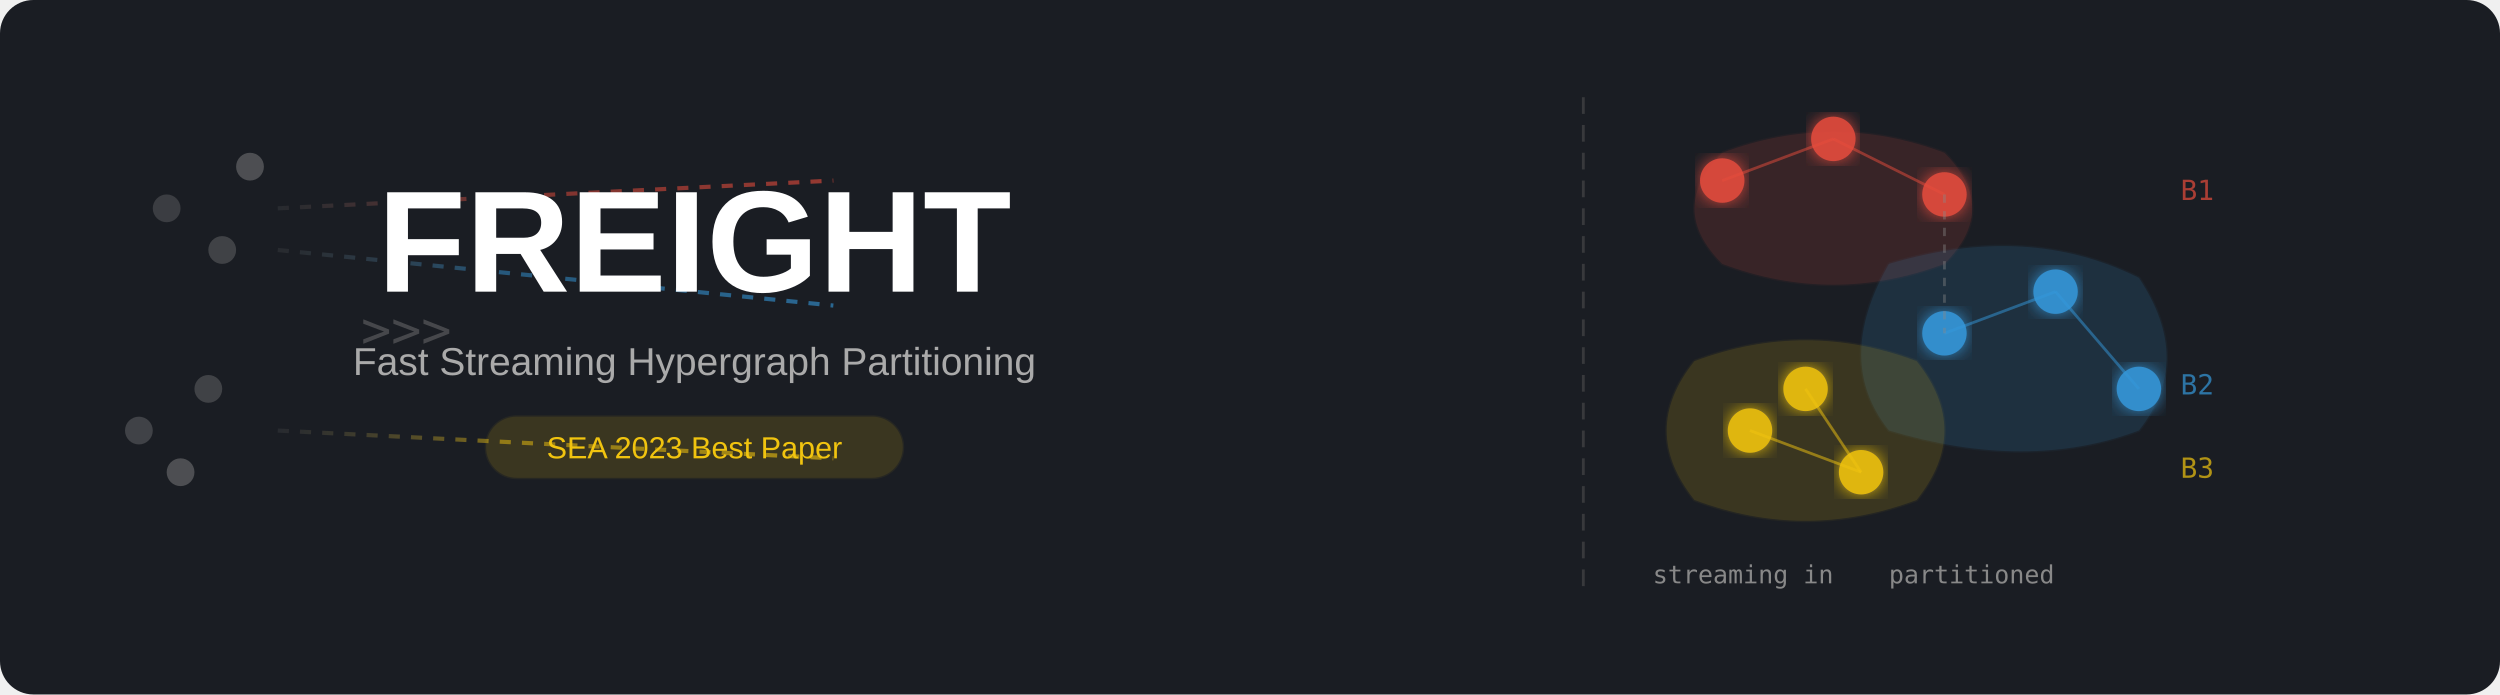
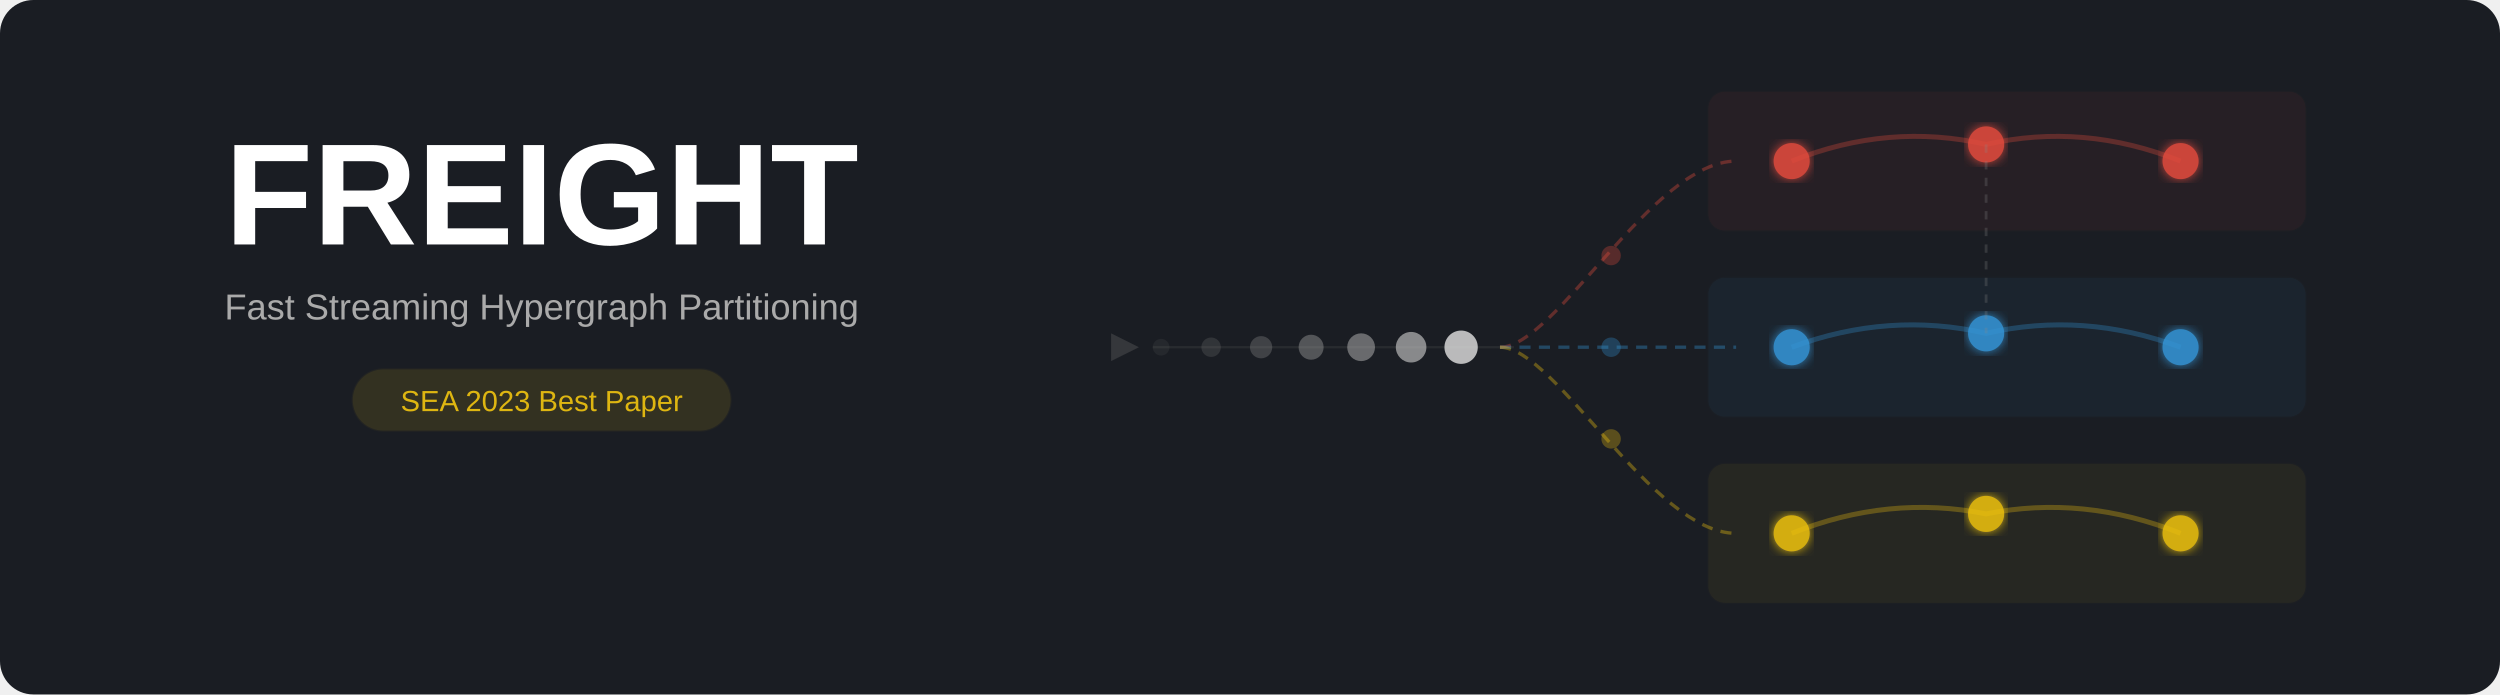
<svg xmlns="http://www.w3.org/2000/svg" viewBox="0 0 900 250">
  <defs>
    <filter id="glow">
-       <feGaussianBlur stdDeviation="3" result="blur" />
+       <feGaussianBlur stdDeviation="2" result="blur" />
      <feMerge>
        <feMergeNode in="blur" />
        <feMergeNode in="SourceGraphic" />
      </feMerge>
    </filter>
-     <linearGradient id="stream" x1="0%" y1="0%" x2="100%" y2="0%">
-       <stop offset="0%" style="stop-color:#666;stop-opacity:0.3" />
-       <stop offset="40%" style="stop-color:#e74c3c;stop-opacity:0.8" />
-       <stop offset="100%" style="stop-color:#e74c3c;stop-opacity:1" />
-     </linearGradient>
-     <linearGradient id="stream2" x1="0%" y1="0%" x2="100%" y2="0%">
-       <stop offset="0%" style="stop-color:#666;stop-opacity:0.3" />
-       <stop offset="40%" style="stop-color:#3498db;stop-opacity:0.8" />
-       <stop offset="100%" style="stop-color:#3498db;stop-opacity:1" />
-     </linearGradient>
-     <linearGradient id="stream3" x1="0%" y1="0%" x2="100%" y2="0%">
-       <stop offset="0%" style="stop-color:#666;stop-opacity:0.3" />
-       <stop offset="40%" style="stop-color:#f1c40f;stop-opacity:0.8" />
-       <stop offset="100%" style="stop-color:#f1c40f;stop-opacity:1" />
-     </linearGradient>
  </defs>
  <rect width="900" height="250" rx="12" fill="#1a1d23" />
-   <path d="M 620,55 Q 660,40 700,55 Q 720,75 700,95 Q 660,110 620,95 Q 600,75 620,55" fill="#e74c3c" opacity="0.15" stroke="#e74c3c" stroke-opacity="0.3" stroke-width="1" />
-   <path d="M 680,95 Q 730,80 770,100 Q 790,130 770,155 Q 730,170 680,155 Q 660,130 680,95" fill="#3498db" opacity="0.15" stroke="#3498db" stroke-opacity="0.3" stroke-width="1" />
-   <path d="M 610,130 Q 650,115 690,130 Q 710,155 690,180 Q 650,195 610,180 Q 590,155 610,130" fill="#f1c40f" opacity="0.15" stroke="#f1c40f" stroke-opacity="0.3" stroke-width="1" />
-   <circle cx="60" cy="75" r="5" fill="#888" opacity="0.3" />
-   <circle cx="90" cy="60" r="5" fill="#999" opacity="0.4" />
-   <circle cx="80" cy="90" r="5" fill="#888" opacity="0.35" />
-   <circle cx="50" cy="155" r="5" fill="#999" opacity="0.3" />
-   <circle cx="75" cy="140" r="5" fill="#888" opacity="0.35" />
-   <circle cx="65" cy="170" r="5" fill="#999" opacity="0.4" />
-   <path d="M 100,75 Q 200,70 300,65" stroke="url(#stream)" stroke-width="1.5" fill="none" stroke-dasharray="4,4" opacity="0.6" />
-   <path d="M 100,90 Q 200,100 300,110" stroke="url(#stream2)" stroke-width="1.5" fill="none" stroke-dasharray="4,4" opacity="0.6" />
-   <path d="M 100,155 Q 200,160 300,165" stroke="url(#stream3)" stroke-width="1.5" fill="none" stroke-dasharray="4,4" opacity="0.6" />
-   <line x1="570" y1="35" x2="570" y2="215" stroke="#555" stroke-width="1" stroke-dasharray="6,4" opacity="0.5" />
-   <circle cx="620" cy="65" r="8" fill="#e74c3c" filter="url(#glow)" opacity="0.9" />
-   <circle cx="660" cy="50" r="8" fill="#e74c3c" filter="url(#glow)" opacity="0.9" />
-   <circle cx="700" cy="70" r="8" fill="#e74c3c" filter="url(#glow)" opacity="0.9" />
-   <circle cx="700" cy="120" r="8" fill="#3498db" filter="url(#glow)" opacity="0.9" />
-   <circle cx="740" cy="105" r="8" fill="#3498db" filter="url(#glow)" opacity="0.9" />
-   <circle cx="770" cy="140" r="8" fill="#3498db" filter="url(#glow)" opacity="0.9" />
-   <circle cx="630" cy="155" r="8" fill="#f1c40f" filter="url(#glow)" opacity="0.9" />
-   <circle cx="670" cy="170" r="8" fill="#f1c40f" filter="url(#glow)" opacity="0.9" />
-   <circle cx="650" cy="140" r="8" fill="#f1c40f" filter="url(#glow)" opacity="0.9" />
-   <line x1="620" y1="65" x2="660" y2="50" stroke="#e74c3c" stroke-width="1" opacity="0.5" />
-   <line x1="660" y1="50" x2="700" y2="70" stroke="#e74c3c" stroke-width="1" opacity="0.5" />
-   <line x1="700" y1="120" x2="740" y2="105" stroke="#3498db" stroke-width="1" opacity="0.5" />
-   <line x1="740" y1="105" x2="770" y2="140" stroke="#3498db" stroke-width="1" opacity="0.5" />
-   <line x1="630" y1="155" x2="670" y2="170" stroke="#f1c40f" stroke-width="1" opacity="0.5" />
-   <line x1="650" y1="140" x2="670" y2="170" stroke="#f1c40f" stroke-width="1" opacity="0.5" />
-   <line x1="700" y1="70" x2="700" y2="120" stroke="#888" stroke-width="1" stroke-dasharray="3,3" opacity="0.4" />
-   <text x="785" y="72" font-family="monospace" font-size="10" fill="#e74c3c" opacity="0.7">B1</text>
-   <text x="785" y="142" font-family="monospace" font-size="10" fill="#3498db" opacity="0.7">B2</text>
-   <text x="785" y="172" font-family="monospace" font-size="10" fill="#f1c40f" opacity="0.7">B3</text>
-   <text x="130" y="125" font-family="monospace" font-size="18" fill="#888" opacity="0.4">&gt;&gt;&gt;</text>
-   <text x="250" y="105" font-family="'Segoe UI', Arial, sans-serif" font-size="52" font-weight="bold" fill="#ffffff" text-anchor="middle">FREIGHT</text>
-   <text x="250" y="135" font-family="'Segoe UI', Arial, sans-serif" font-size="14" fill="#aaaaaa" text-anchor="middle">Fast Streaming Hypergraph Partitioning</text>
-   <rect x="175" y="150" width="150" height="22" rx="11" fill="#f1c40f" opacity="0.15" stroke="#f1c40f" stroke-width="1" stroke-opacity="0.4" />
-   <text x="250" y="165" font-family="'Segoe UI', Arial, sans-serif" font-size="11" fill="#f1c40f" text-anchor="middle">SEA 2023 Best Paper</text>
-   <text x="595" y="210" font-family="monospace" font-size="9" fill="#888">streaming in</text>
-   <text x="680" y="210" font-family="monospace" font-size="9" fill="#888">partitioned</text>
+   <text x="195" y="88" font-family="'Segoe UI', 'Helvetica Neue', Arial, sans-serif" font-size="52" font-weight="bold" fill="#ffffff" text-anchor="middle">FREIGHT</text>
+   <text x="195" y="115" font-family="'Segoe UI', 'Helvetica Neue', Arial, sans-serif" font-size="13" fill="#aaaaaa" text-anchor="middle">Fast Streaming Hypergraph Partitioning</text>
+   <rect x="127" y="133" width="136" height="22" rx="11" fill="#f1c40f" opacity="0.12" stroke="#f1c40f" stroke-width="0.8" stroke-opacity="0.35" />
+   <text x="195" y="148" font-family="'Segoe UI', 'Helvetica Neue', Arial, sans-serif" font-size="10.5" fill="#f1c40f" text-anchor="middle" opacity="0.9">SEA 2023 Best Paper</text>
+   <line x1="415" y1="125" x2="545" y2="125" stroke="#555" stroke-width="0.8" opacity="0.25" />
+   <polygon points="400,120 410,125 400,130" fill="#666" opacity="0.35" />
+   <circle cx="418" cy="125" r="3" fill="#666" opacity="0.15" />
+   <circle cx="436" cy="125" r="3.5" fill="#777" opacity="0.25" />
+   <circle cx="454" cy="125" r="4" fill="#888" opacity="0.35" />
+   <circle cx="472" cy="125" r="4.5" fill="#999" opacity="0.45" />
+   <circle cx="490" cy="125" r="5" fill="#aaa" opacity="0.55" />
+   <circle cx="508" cy="125" r="5.5" fill="#bbb" opacity="0.68" />
+   <circle cx="526" cy="125" r="6" fill="#ddd" opacity="0.82" />
+   <path d="M 540,125 C 560,125 595,58 625,58" stroke="#e74c3c" stroke-width="1.2" fill="none" stroke-dasharray="4,3" opacity="0.35" />
+   <path d="M 540,125 C 560,125 600,125 625,125" stroke="#3498db" stroke-width="1.2" fill="none" stroke-dasharray="4,3" opacity="0.35" />
+   <path d="M 540,125 C 560,125 595,192 625,192" stroke="#f1c40f" stroke-width="1.2" fill="none" stroke-dasharray="4,3" opacity="0.35" />
+   <circle cx="580" cy="92" r="3.5" fill="#e74c3c" opacity="0.3" />
+   <circle cx="580" cy="125" r="3.5" fill="#3498db" opacity="0.3" />
+   <circle cx="580" cy="158" r="3.5" fill="#f1c40f" opacity="0.3" />
+   <rect x="615" y="33" width="215" height="50" rx="6" fill="#e74c3c" opacity="0.06" stroke="#e74c3c" stroke-width="0.8" stroke-opacity="0.18" />
+   <path d="M 645,58 Q 680,44 715,52 Q 750,44 785,58" stroke="#e74c3c" stroke-width="1.8" fill="none" opacity="0.3" />
+   <circle cx="645" cy="58" r="6.5" fill="#e74c3c" filter="url(#glow)" opacity="0.85" />
+   <circle cx="715" cy="52" r="6.5" fill="#e74c3c" filter="url(#glow)" opacity="0.85" />
+   <circle cx="785" cy="58" r="6.5" fill="#e74c3c" filter="url(#glow)" opacity="0.85" />
+   <rect x="615" y="100" width="215" height="50" rx="6" fill="#3498db" opacity="0.06" stroke="#3498db" stroke-width="0.8" stroke-opacity="0.18" />
+   <path d="M 645,125 Q 680,112 715,120 Q 750,112 785,125" stroke="#3498db" stroke-width="1.8" fill="none" opacity="0.3" />
+   <circle cx="645" cy="125" r="6.5" fill="#3498db" filter="url(#glow)" opacity="0.85" />
+   <circle cx="715" cy="120" r="6.5" fill="#3498db" filter="url(#glow)" opacity="0.85" />
+   <circle cx="785" cy="125" r="6.5" fill="#3498db" filter="url(#glow)" opacity="0.85" />
+   <rect x="615" y="167" width="215" height="50" rx="6" fill="#f1c40f" opacity="0.06" stroke="#f1c40f" stroke-width="0.8" stroke-opacity="0.18" />
+   <path d="M 645,192 Q 680,178 715,185 Q 750,178 785,192" stroke="#f1c40f" stroke-width="1.8" fill="none" opacity="0.3" />
+   <circle cx="645" cy="192" r="6.5" fill="#f1c40f" filter="url(#glow)" opacity="0.85" />
+   <circle cx="715" cy="185" r="6.5" fill="#f1c40f" filter="url(#glow)" opacity="0.85" />
+   <circle cx="785" cy="192" r="6.5" fill="#f1c40f" filter="url(#glow)" opacity="0.85" />
+   <line x1="715" y1="52" x2="715" y2="120" stroke="#888" stroke-width="1" stroke-dasharray="3,3" opacity="0.25" />
</svg>
